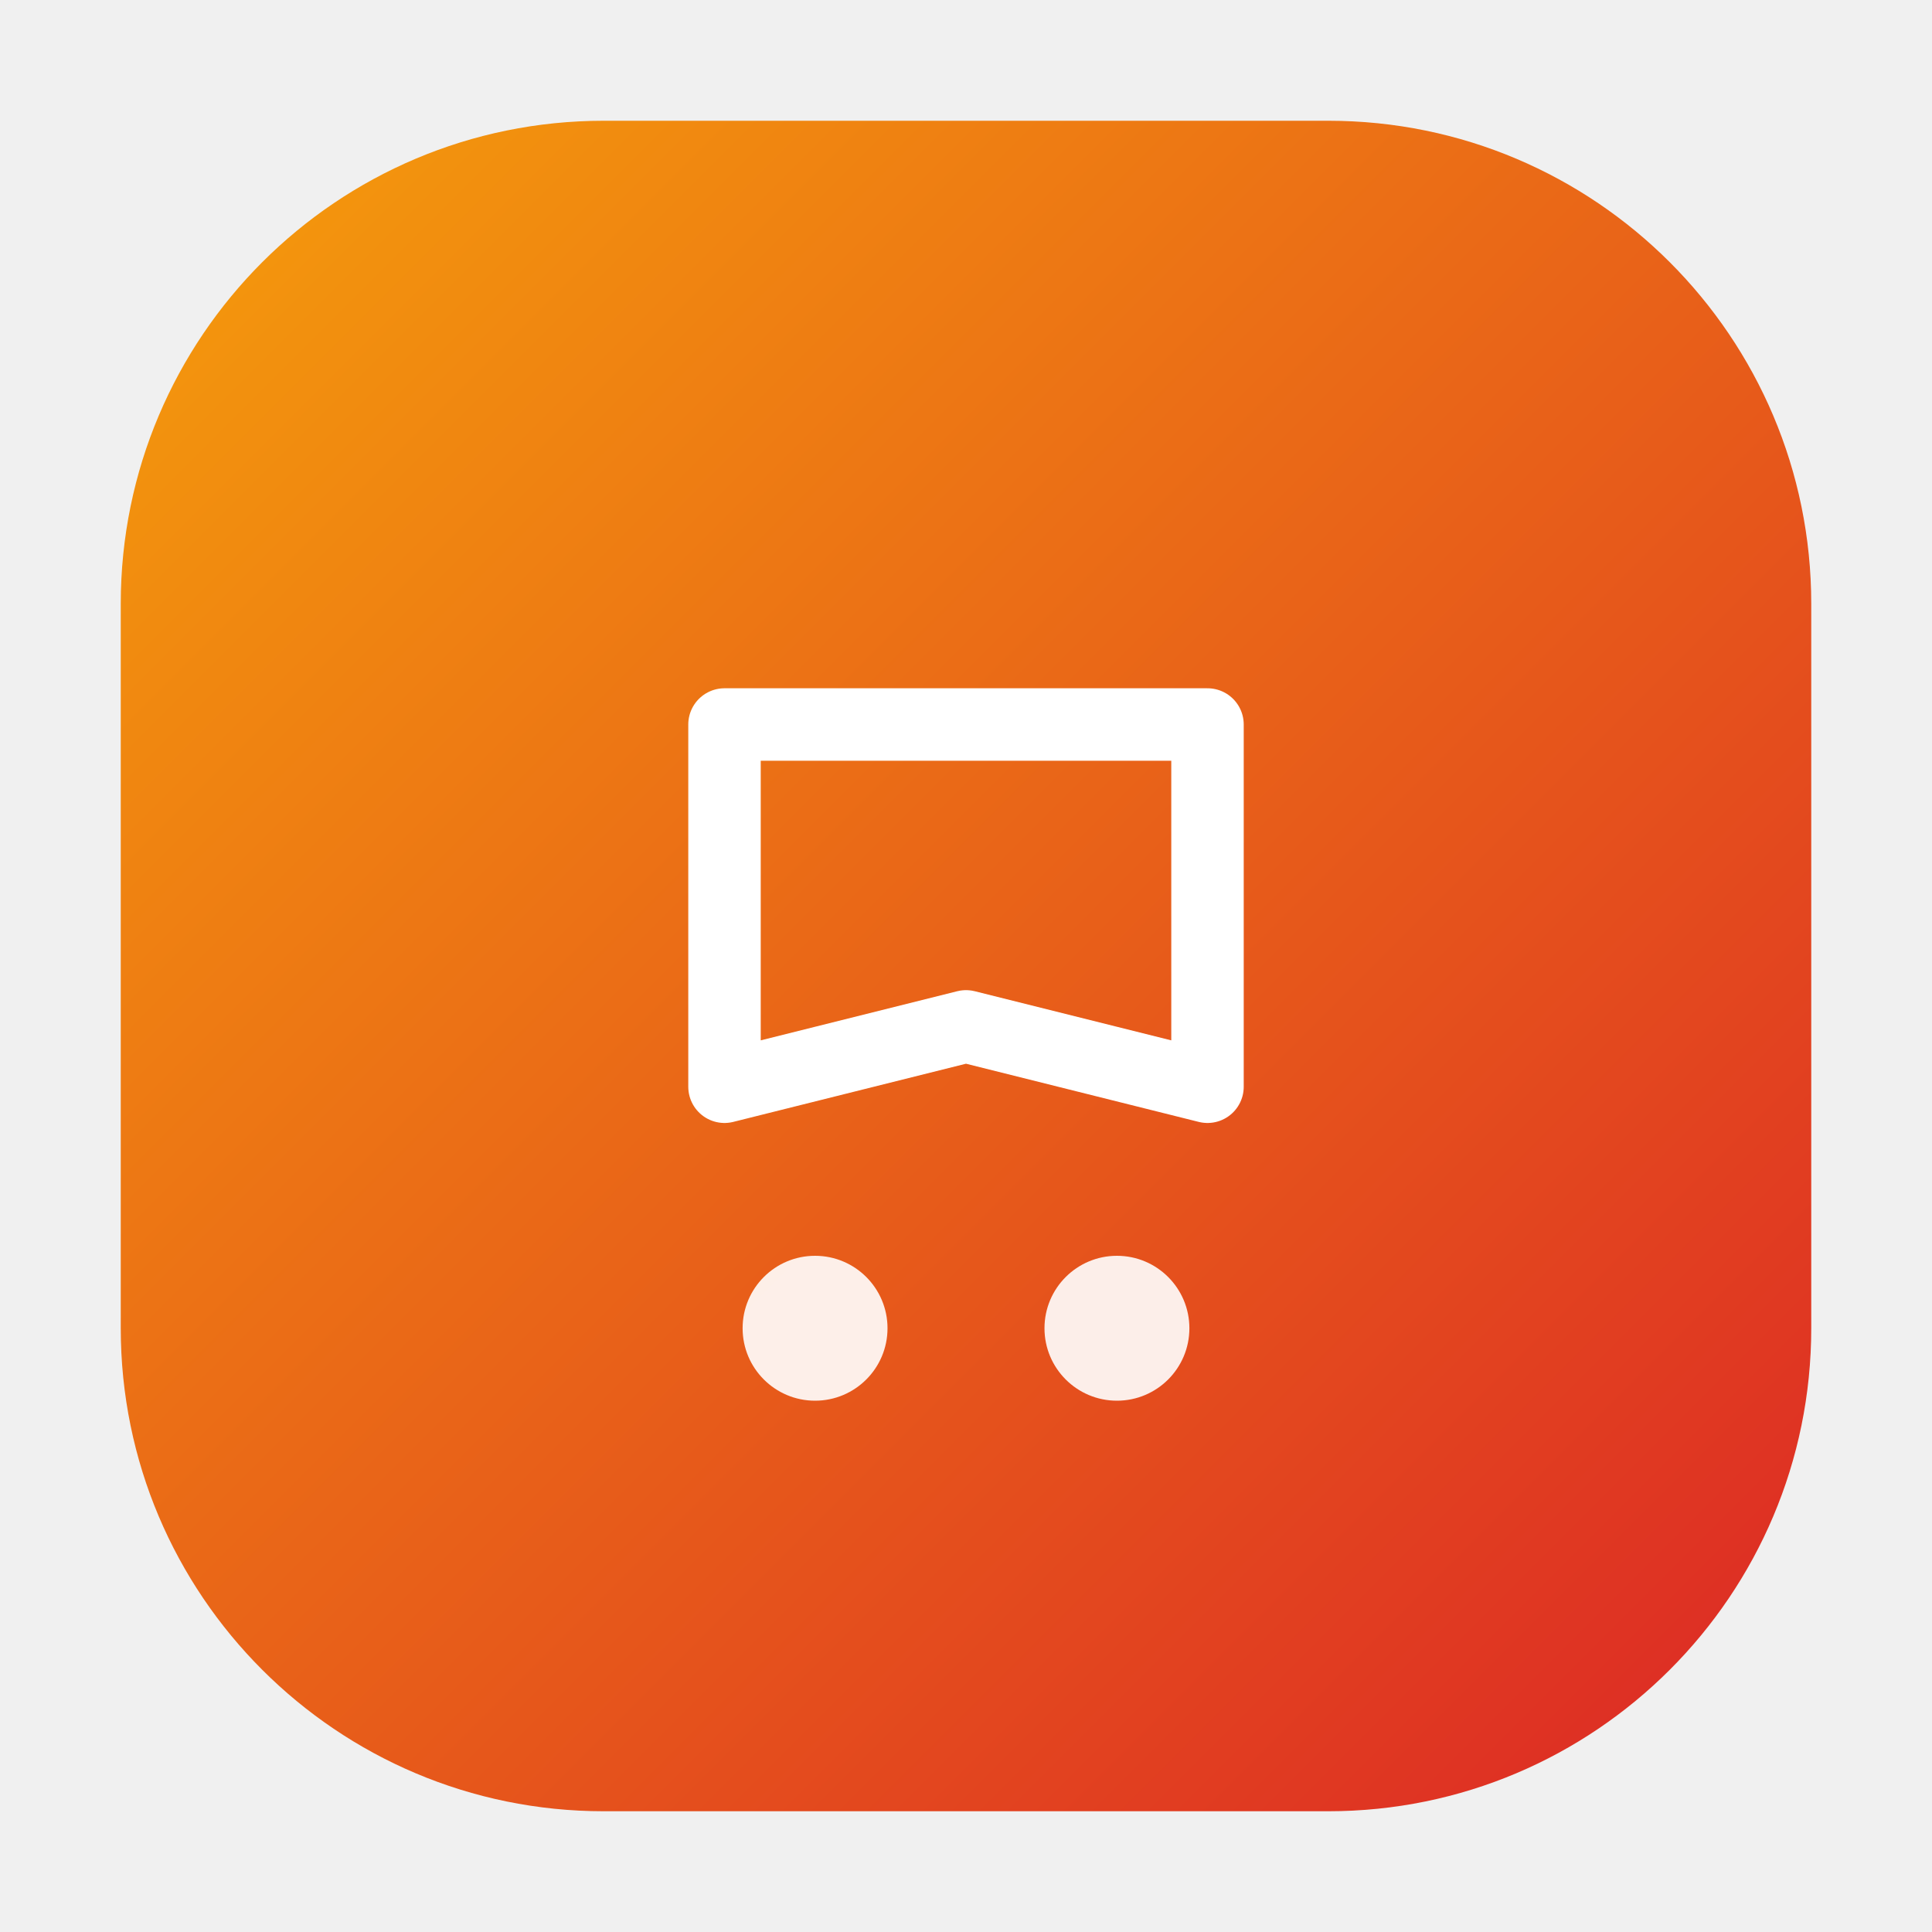
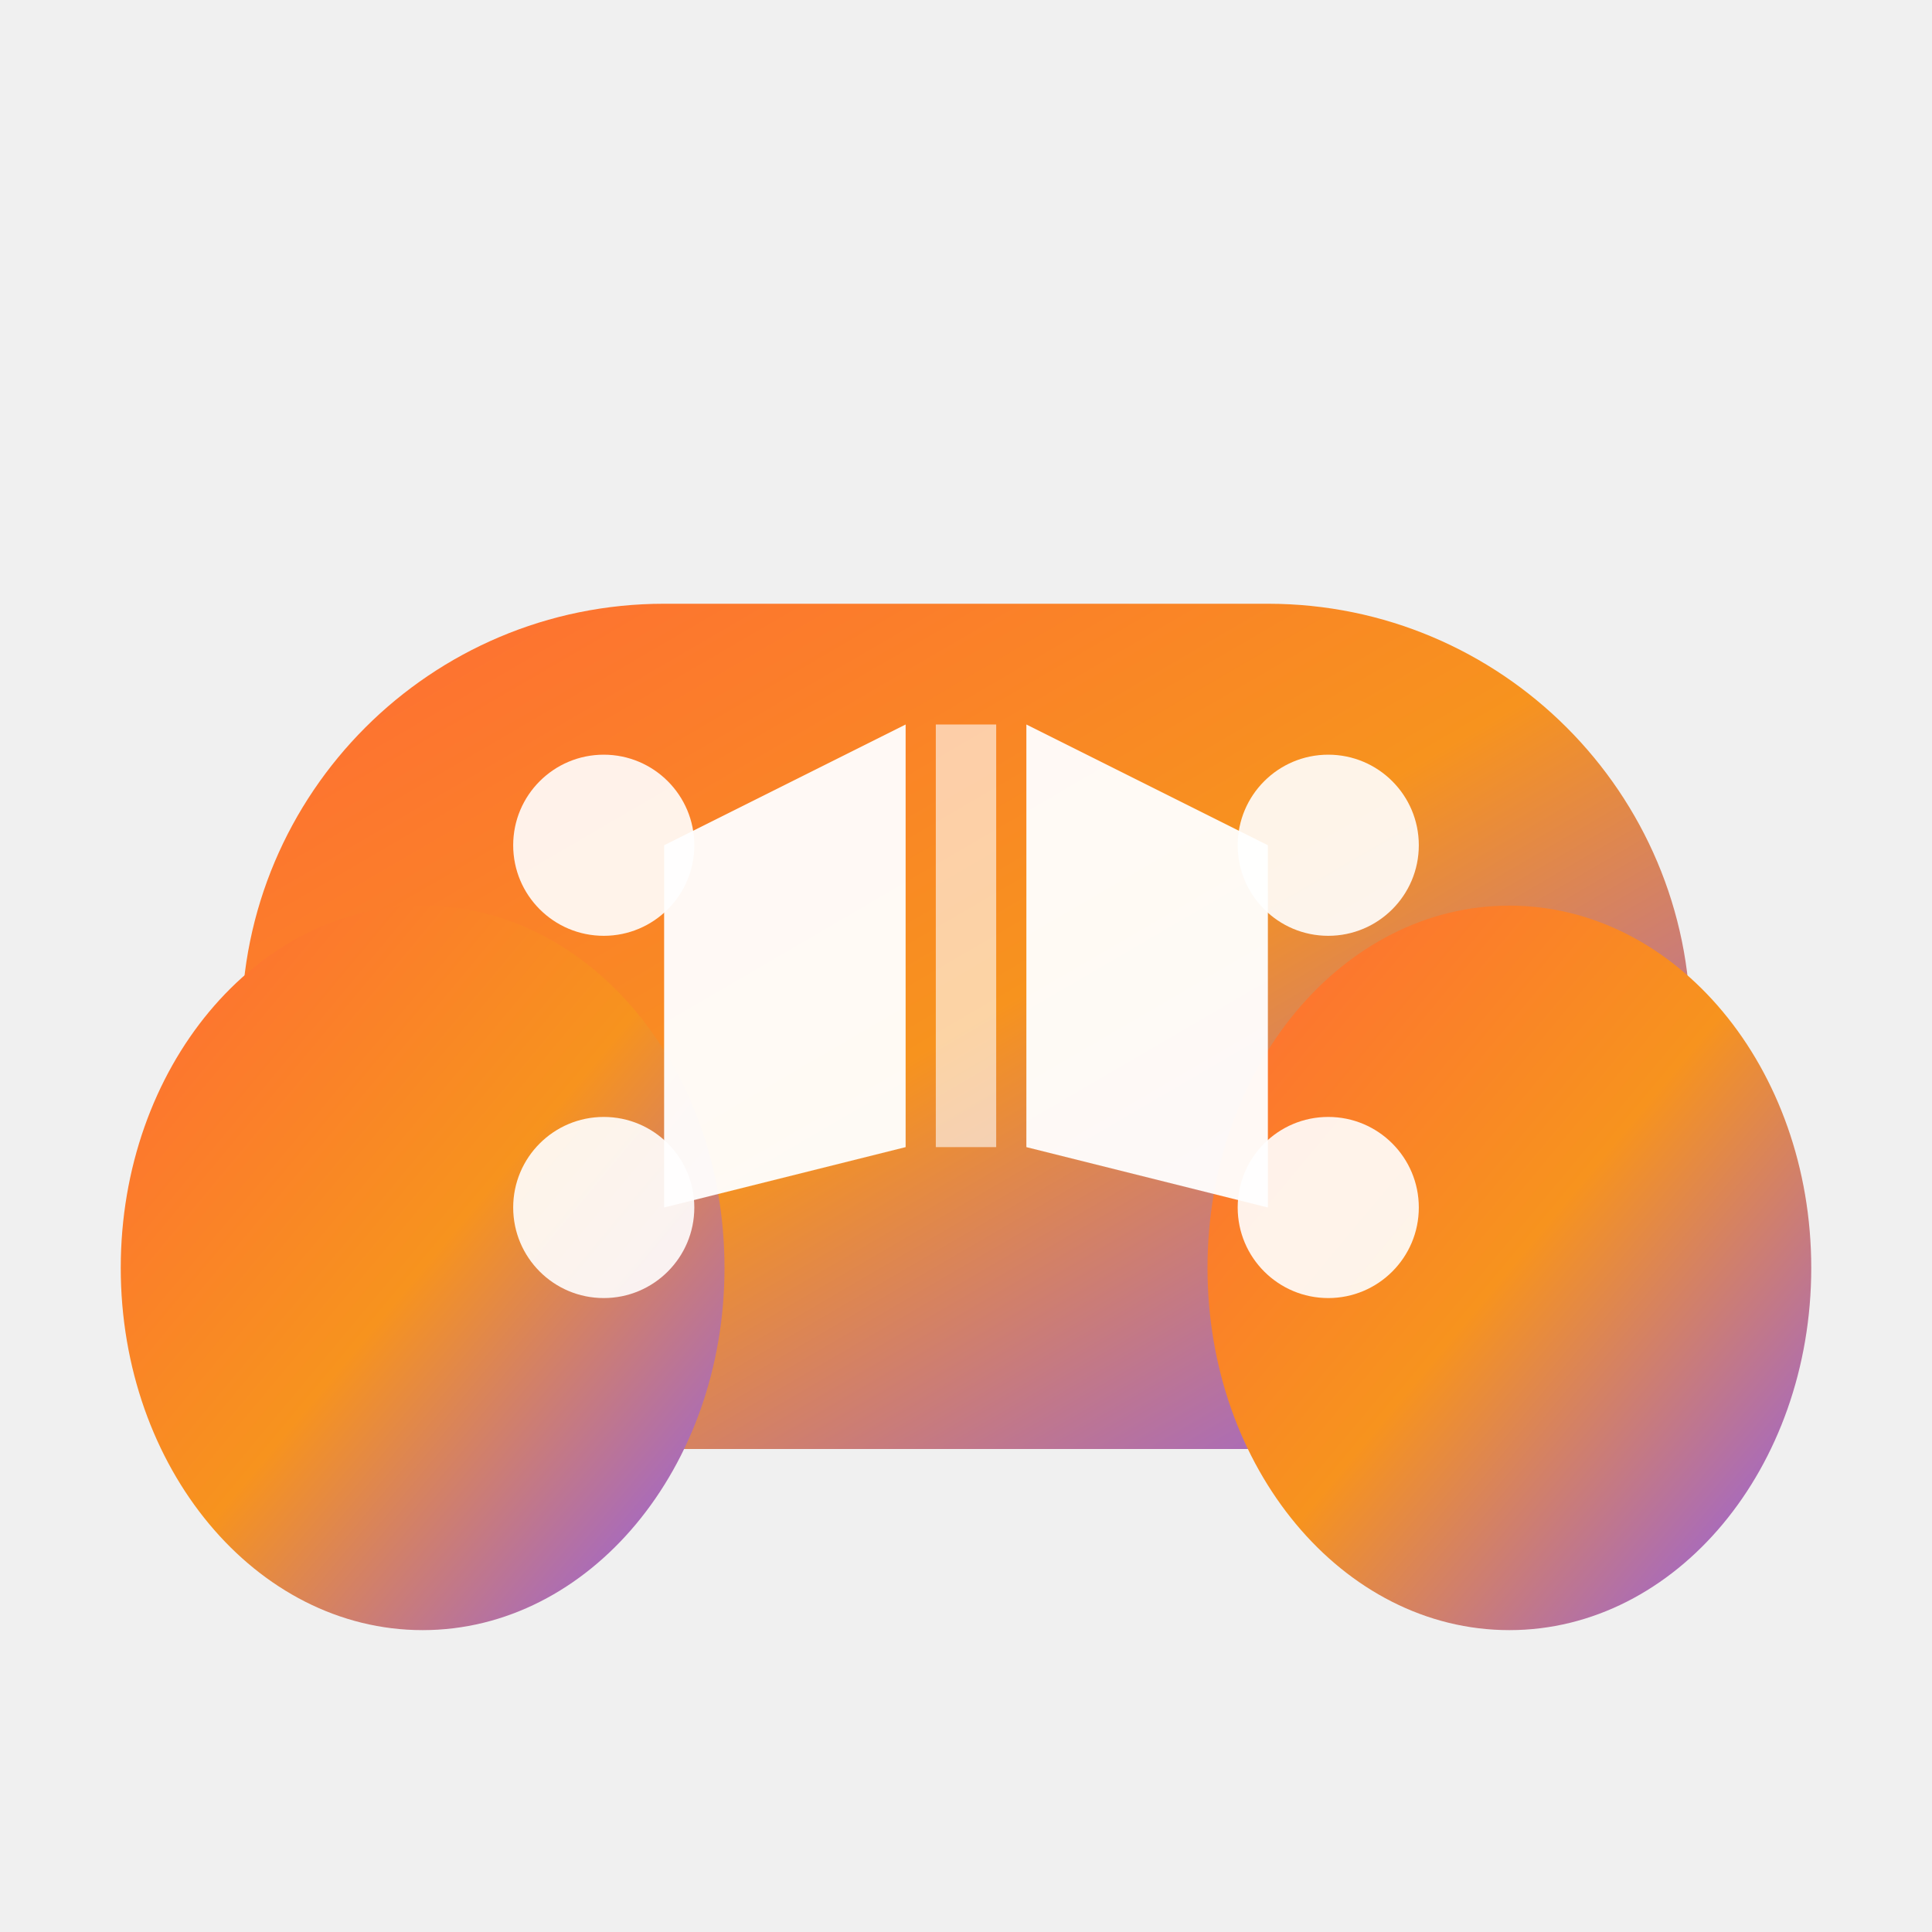
<svg xmlns="http://www.w3.org/2000/svg" width="32" height="32" viewBox="0 0 32 32">
  <defs>
-     <linearGradient id="favicon-32-gradient" x1="0%" y1="0%" x2="100%" y2="100%">
-       <stop offset="0%" style="stop-color:#F59E0B; stop-opacity:1" />
-       <stop offset="100%" style="stop-color:#DC2626; stop-opacity:1" />
+     <linearGradient id="icon-gradient-32" x1="0%" y1="0%" x2="100%" y2="100%">
+       <stop offset="0%" style="stop-color:#FF6B35; stop-opacity:1" />
+       <stop offset="50%" style="stop-color:#F7931E; stop-opacity:1" />
+       <stop offset="100%" style="stop-color:#8B5CF6; stop-opacity:1" />
    </linearGradient>
  </defs>
-   <rect x="2" y="2" width="28" height="28" rx="8" ry="8" fill="url(#favicon-32-gradient)" />
-   <g transform="translate(16, 13)">
-     <path d="M-4 -1 L-4 5 L0 4 L4 5 L4 -1 Z" fill="none" stroke="white" stroke-width="1.2" stroke-linejoin="round" />
+   <rect x="4" y="10" width="24" height="14" rx="7" ry="7" fill="url(#icon-gradient-32)" />
+   <ellipse cx="7" cy="21" rx="5" ry="6" fill="url(#icon-gradient-32)" />
+   <ellipse cx="25" cy="21" rx="5" ry="6" fill="url(#icon-gradient-32)" />
+   <g transform="translate(16, 17)">
+     <path d="M-5 -3 L-5 3 L-1 2 L-1 -5 Z" fill="white" opacity="0.95" />
+     <path d="M1 -5 L1 2 L5 3 L5 -3 Z" fill="white" opacity="0.95" />
+     <line x1="0" y1="-5" x2="0" y2="2" stroke="white" stroke-width="1" opacity="0.6" />
  </g>
-   <g transform="translate(16, 22)">
-     <circle cx="-2.5" cy="0" r="1.2" fill="white" opacity="0.9" />
-     <circle cx="2.5" cy="0" r="1.2" fill="white" opacity="0.9" />
-   </g>
+   <circle cx="10" cy="14" r="1.5" fill="white" opacity="0.9" />
+   <circle cx="10" cy="20" r="1.5" fill="white" opacity="0.9" />
+   <circle cx="22" cy="14" r="1.5" fill="white" opacity="0.9" />
+   <circle cx="22" cy="20" r="1.5" fill="white" opacity="0.9" />
</svg>
